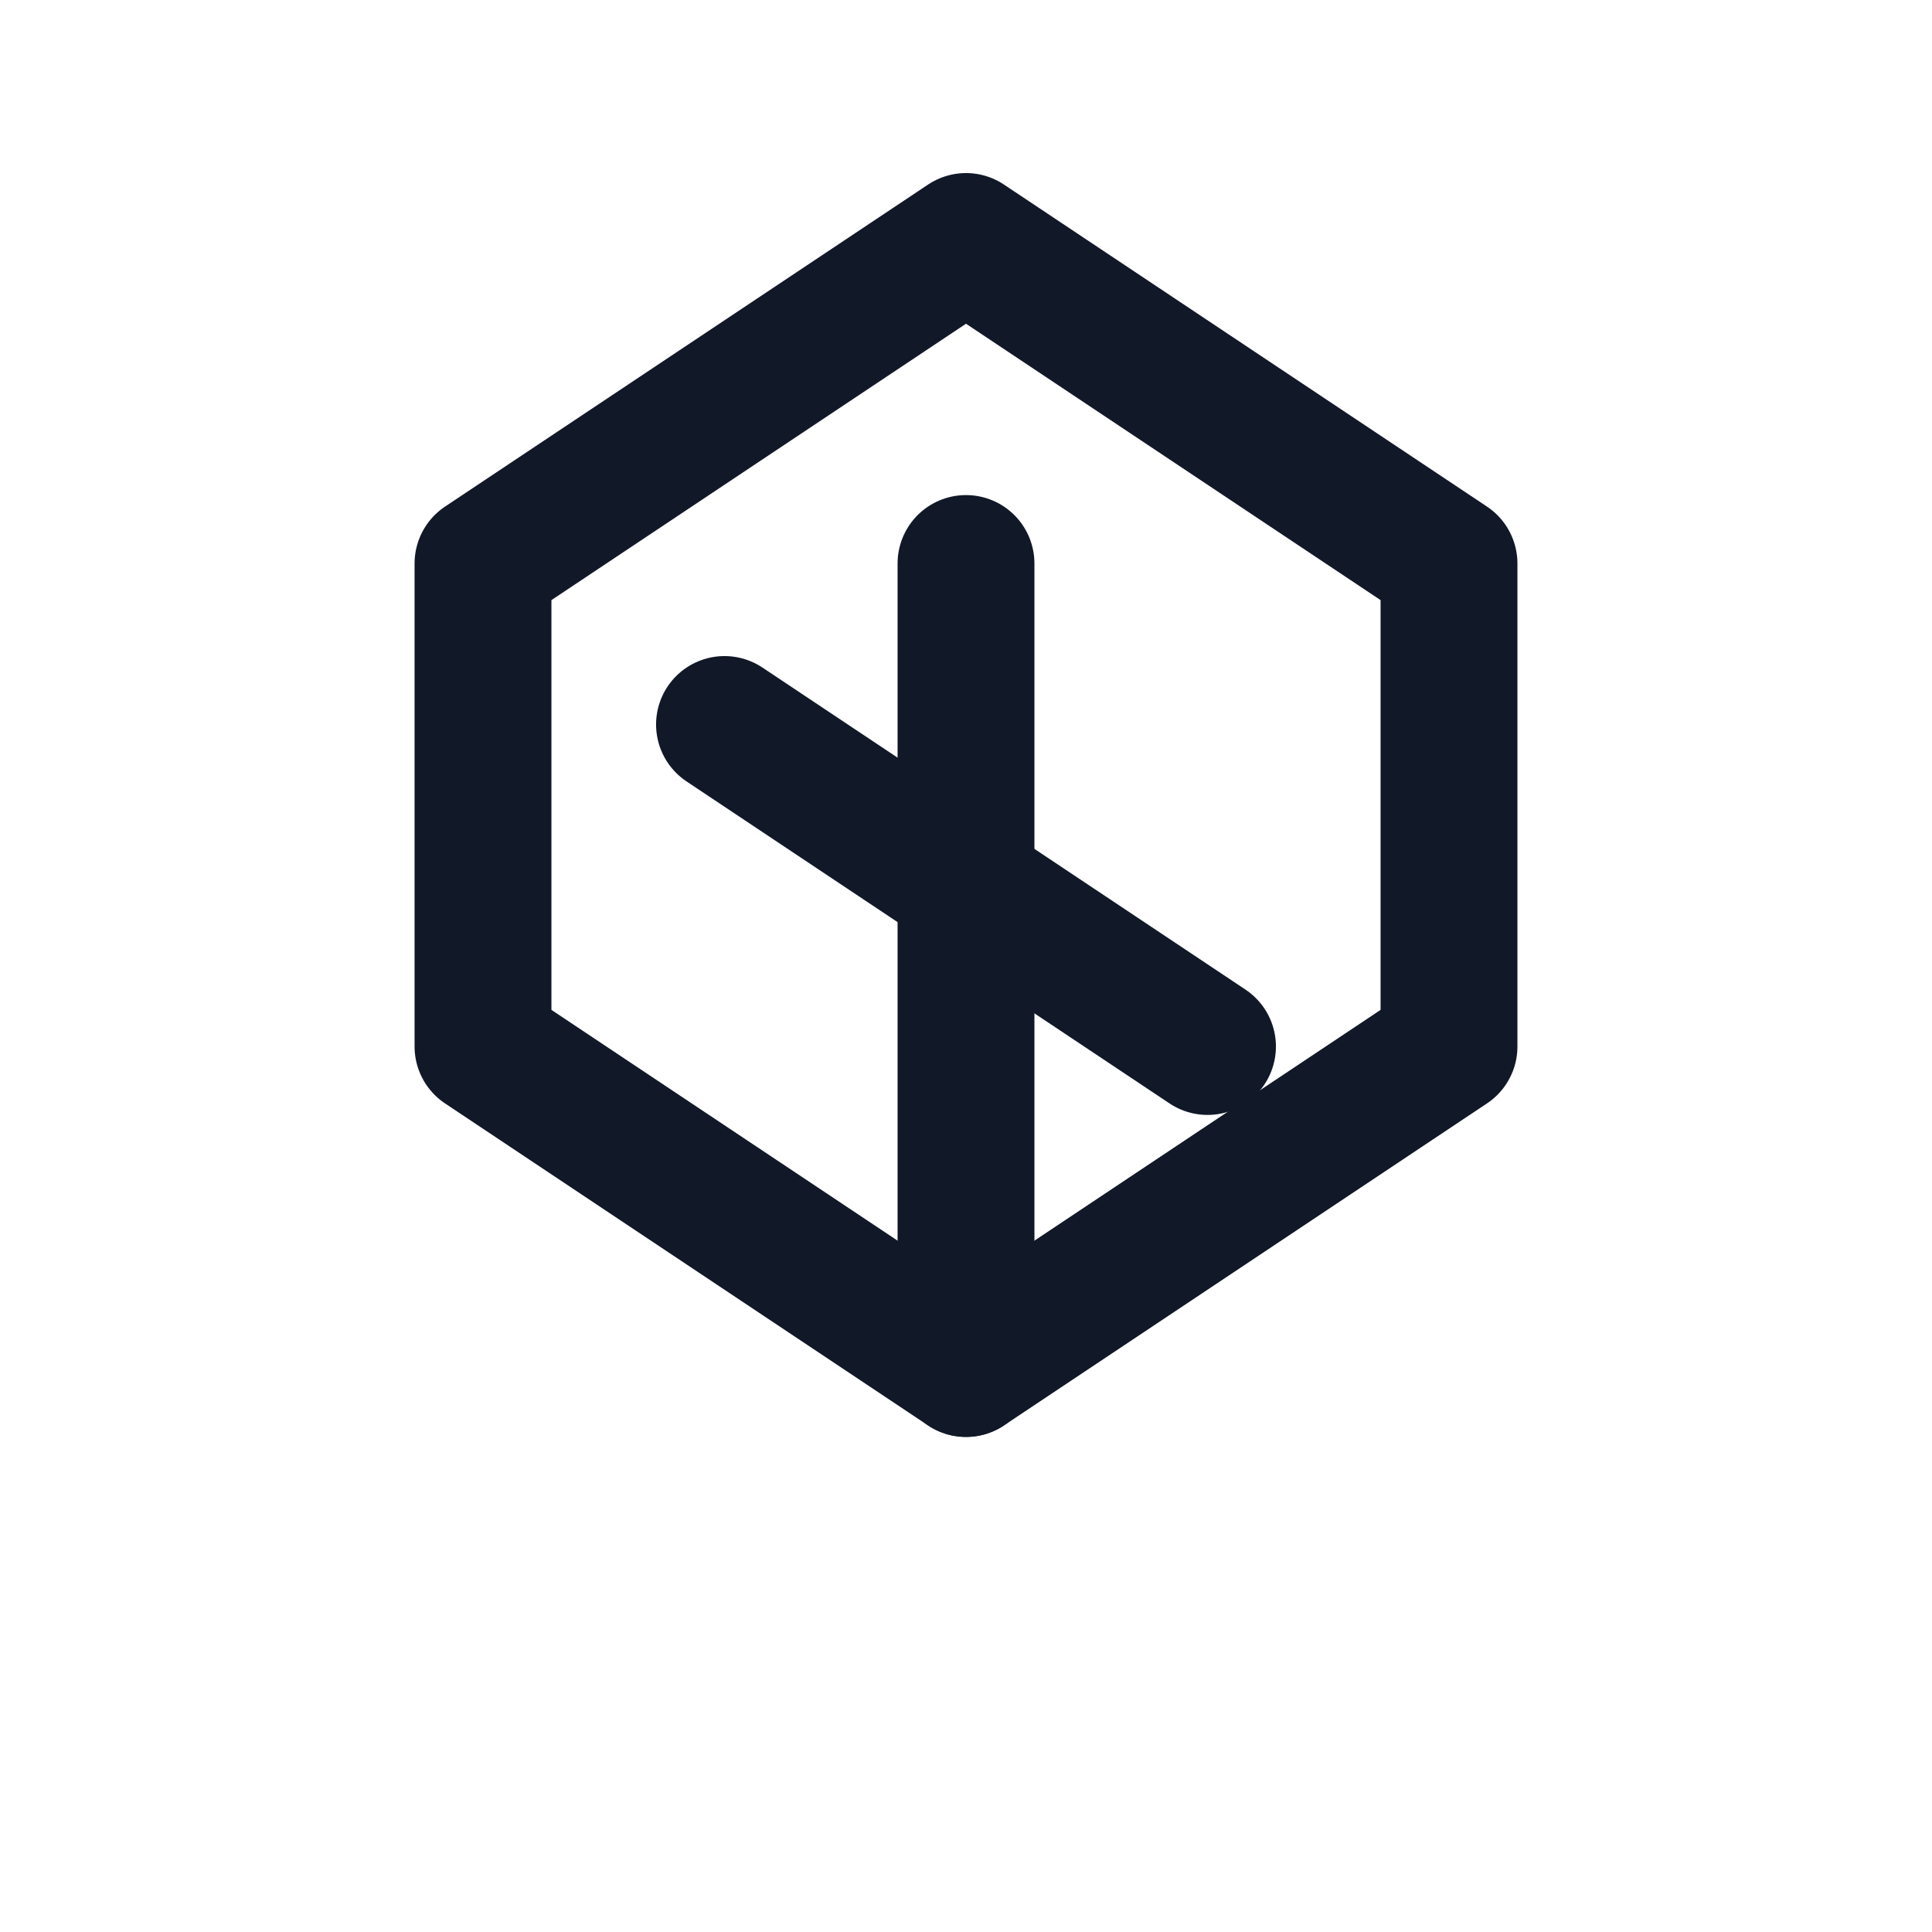
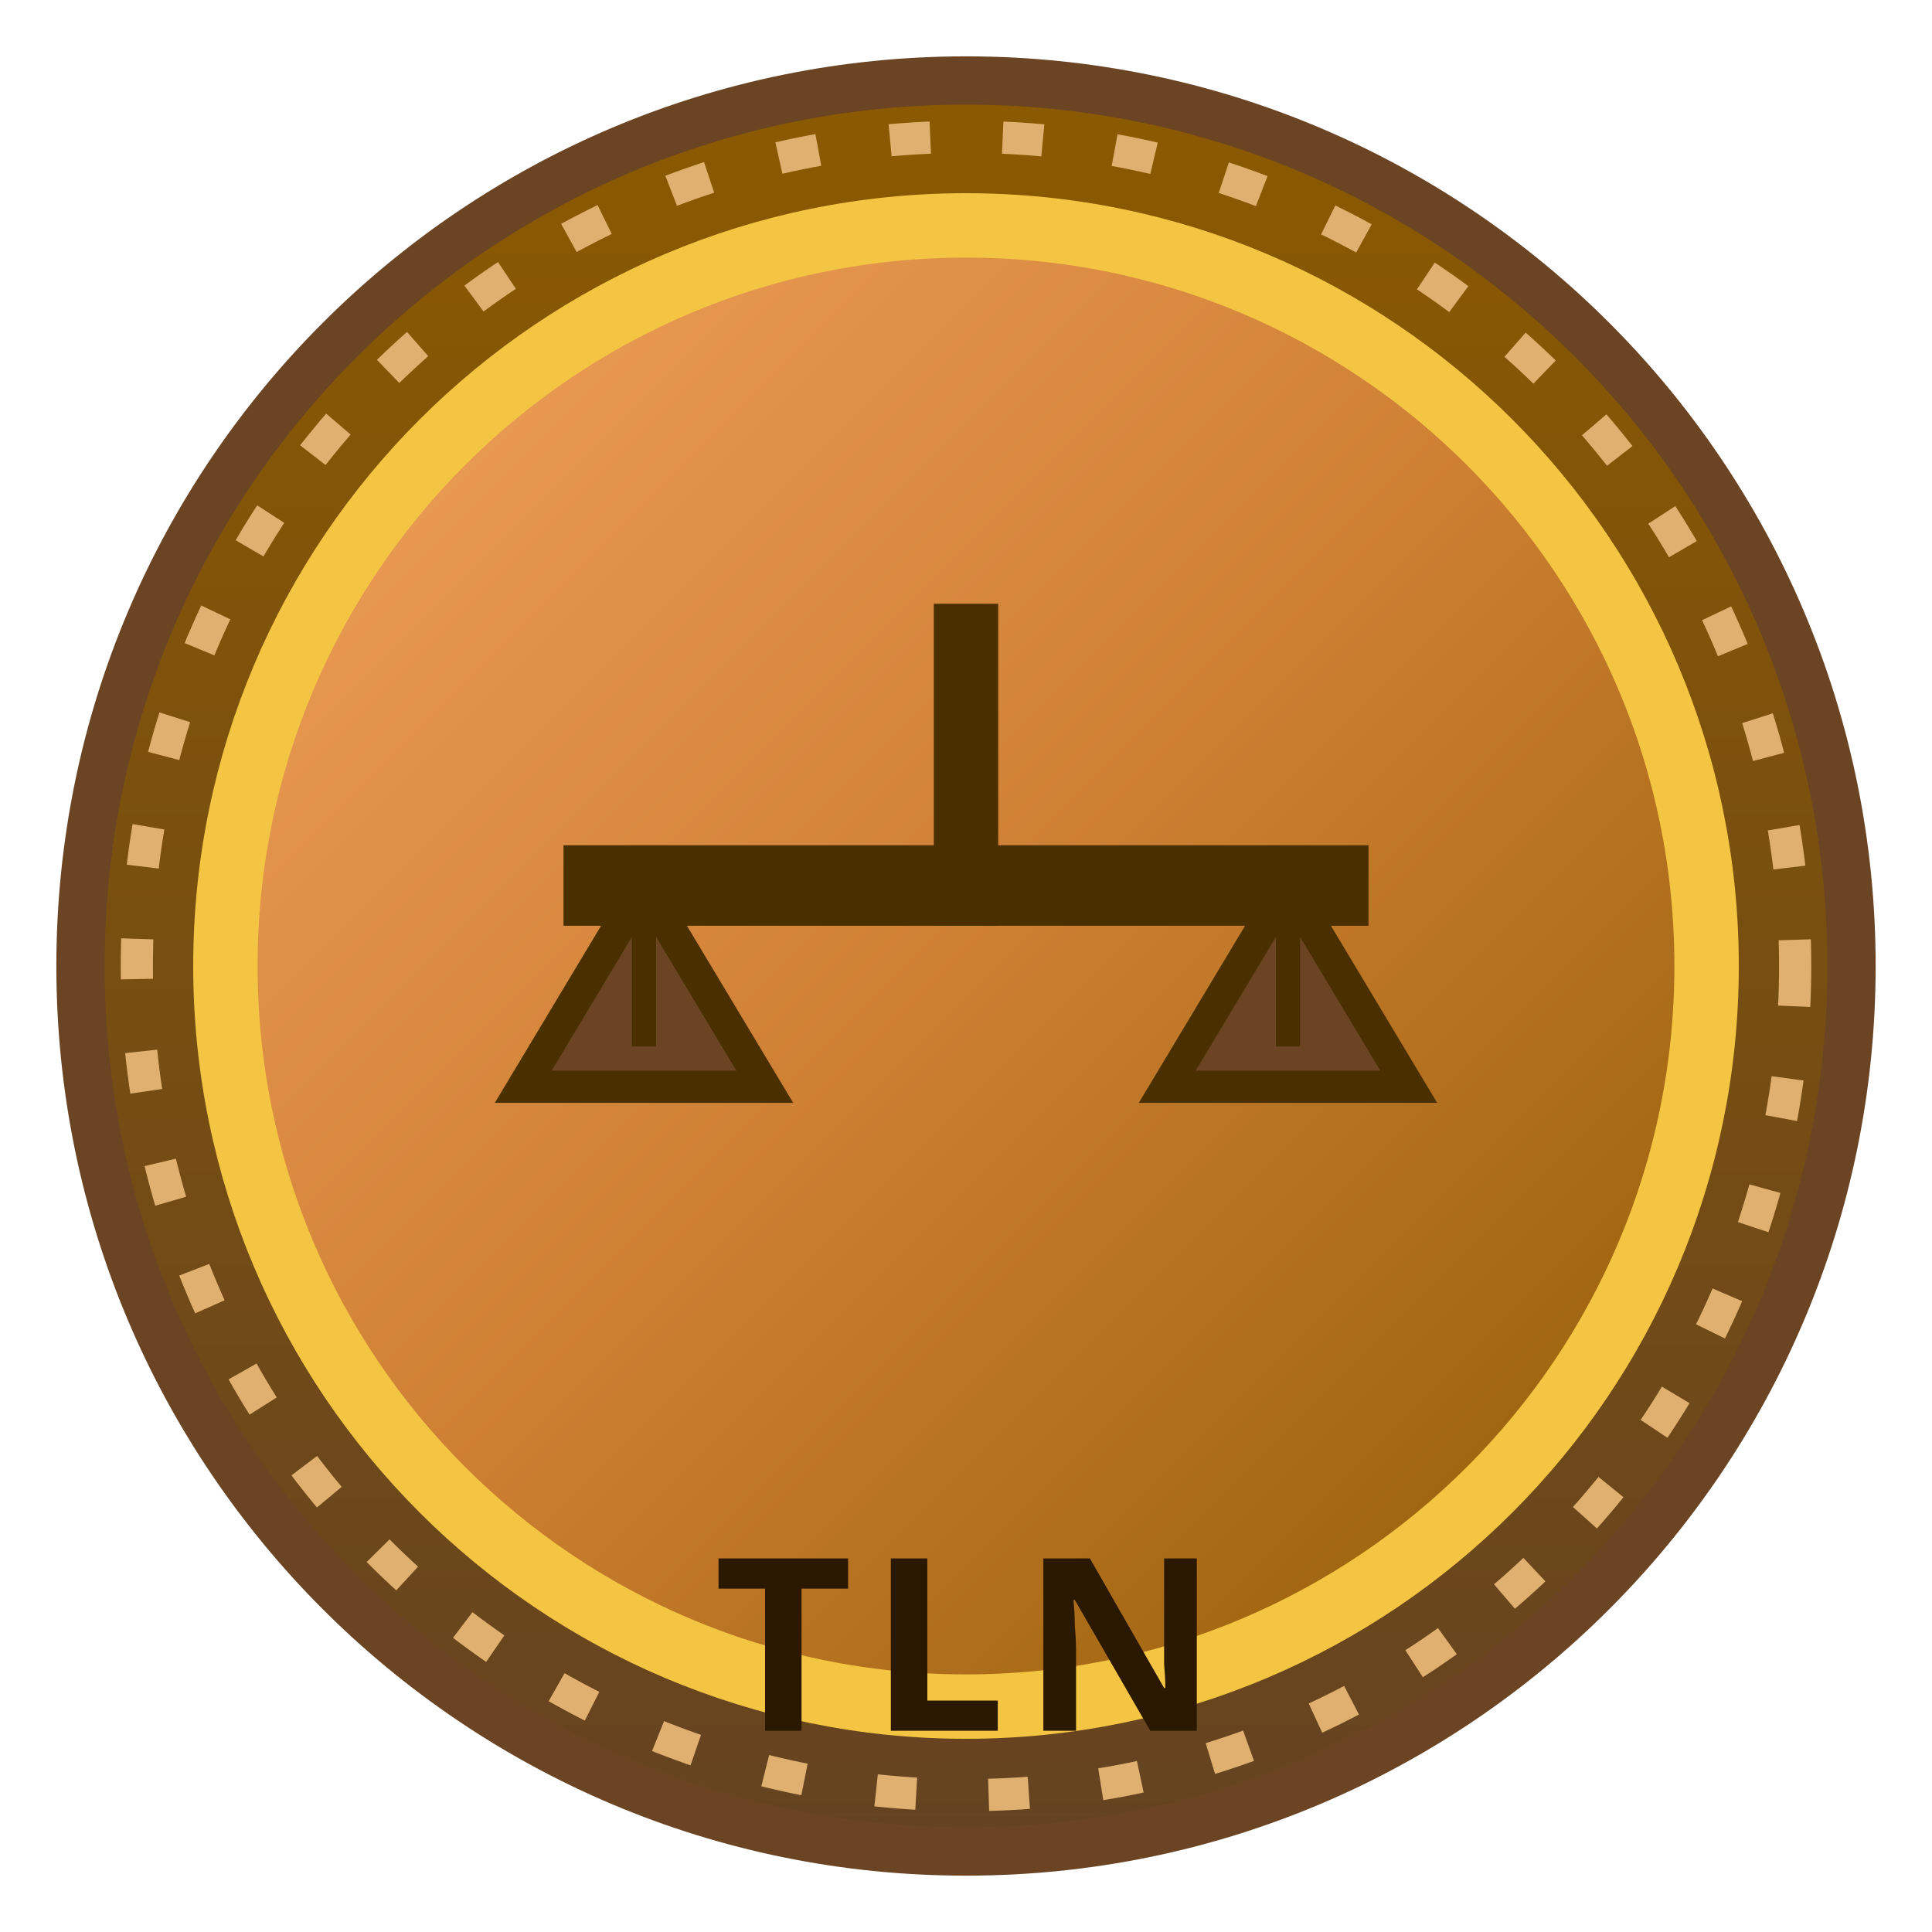
- <svg xmlns="http://www.w3.org/2000/svg" viewBox="0 0 24 24" role="img" aria-label="asset-tln">
-   <g fill="none" stroke="#111827" stroke-width="1.7" stroke-linecap="round" stroke-linejoin="round">
-     <path d="M12 3 18 7v6l-6 4-6-4V7z" />
-     <path d="M12 7v10" />
-     <path d="M9 9l6 4" />
+ <svg xmlns="http://www.w3.org/2000/svg" viewBox="0 0 24 24" width="24" height="24" role="img" aria-label="TLN Talanton">
+   <defs>
+     <linearGradient id="bronzeTLN" x1="0%" y1="0%" x2="100%" y2="100%">
+       <stop offset="0%" stop-color="#f4a460" />
+       <stop offset="50%" stop-color="#cd7f32" />
+       <stop offset="100%" stop-color="#8b5a00" />
+     </linearGradient>
+     <linearGradient id="rimTLN" x1="0%" y1="0%" x2="0%" y2="100%">
+       <stop offset="0%" stop-color="#8b5a00" />
+       <stop offset="100%" stop-color="#654321" />
+     </linearGradient>
+   </defs>
+   <circle cx="12" cy="12" r="11" fill="url(#rimTLN)" stroke="#6b4423" stroke-width="0.6" />
+   <circle cx="12" cy="12" r="9.2" fill="url(#bronzeTLN)" stroke="#f4c542" stroke-width="0.8" />
+   <g transform="translate(12, 11)">
+     <rect x="-5" y="-0.5" width="10" height="1" fill="#4a3000" />
+     <path d="M -4 0 L -5.5 2.5 L -2.5 2.5 Z" fill="#6b4423" stroke="#4a3000" stroke-width="0.4" />
+     <path d="M 4 0 L 2.5 2.5 L 5.5 2.5 Z" fill="#6b4423" stroke="#4a3000" stroke-width="0.4" />
+     <rect x="-0.4" y="-3.5" width="0.8" height="4" fill="#4a3000" />
+     <line x1="-4" y1="0" x2="-4" y2="2" stroke="#4a3000" stroke-width="0.3" />
+     <line x1="4" y1="0" x2="4" y2="2" stroke="#4a3000" stroke-width="0.3" />
  </g>
+   <text x="12" y="21.5" font-family="'Noto Sans', 'Segoe UI', sans-serif" font-size="3" text-anchor="middle" fill="#2a1800" font-weight="600" letter-spacing="0.2">TLN</text>
+   <circle cx="12" cy="12" r="10.3" fill="none" stroke="#e0b070" stroke-width="0.4" stroke-dasharray="0.5 0.9" />
</svg>
